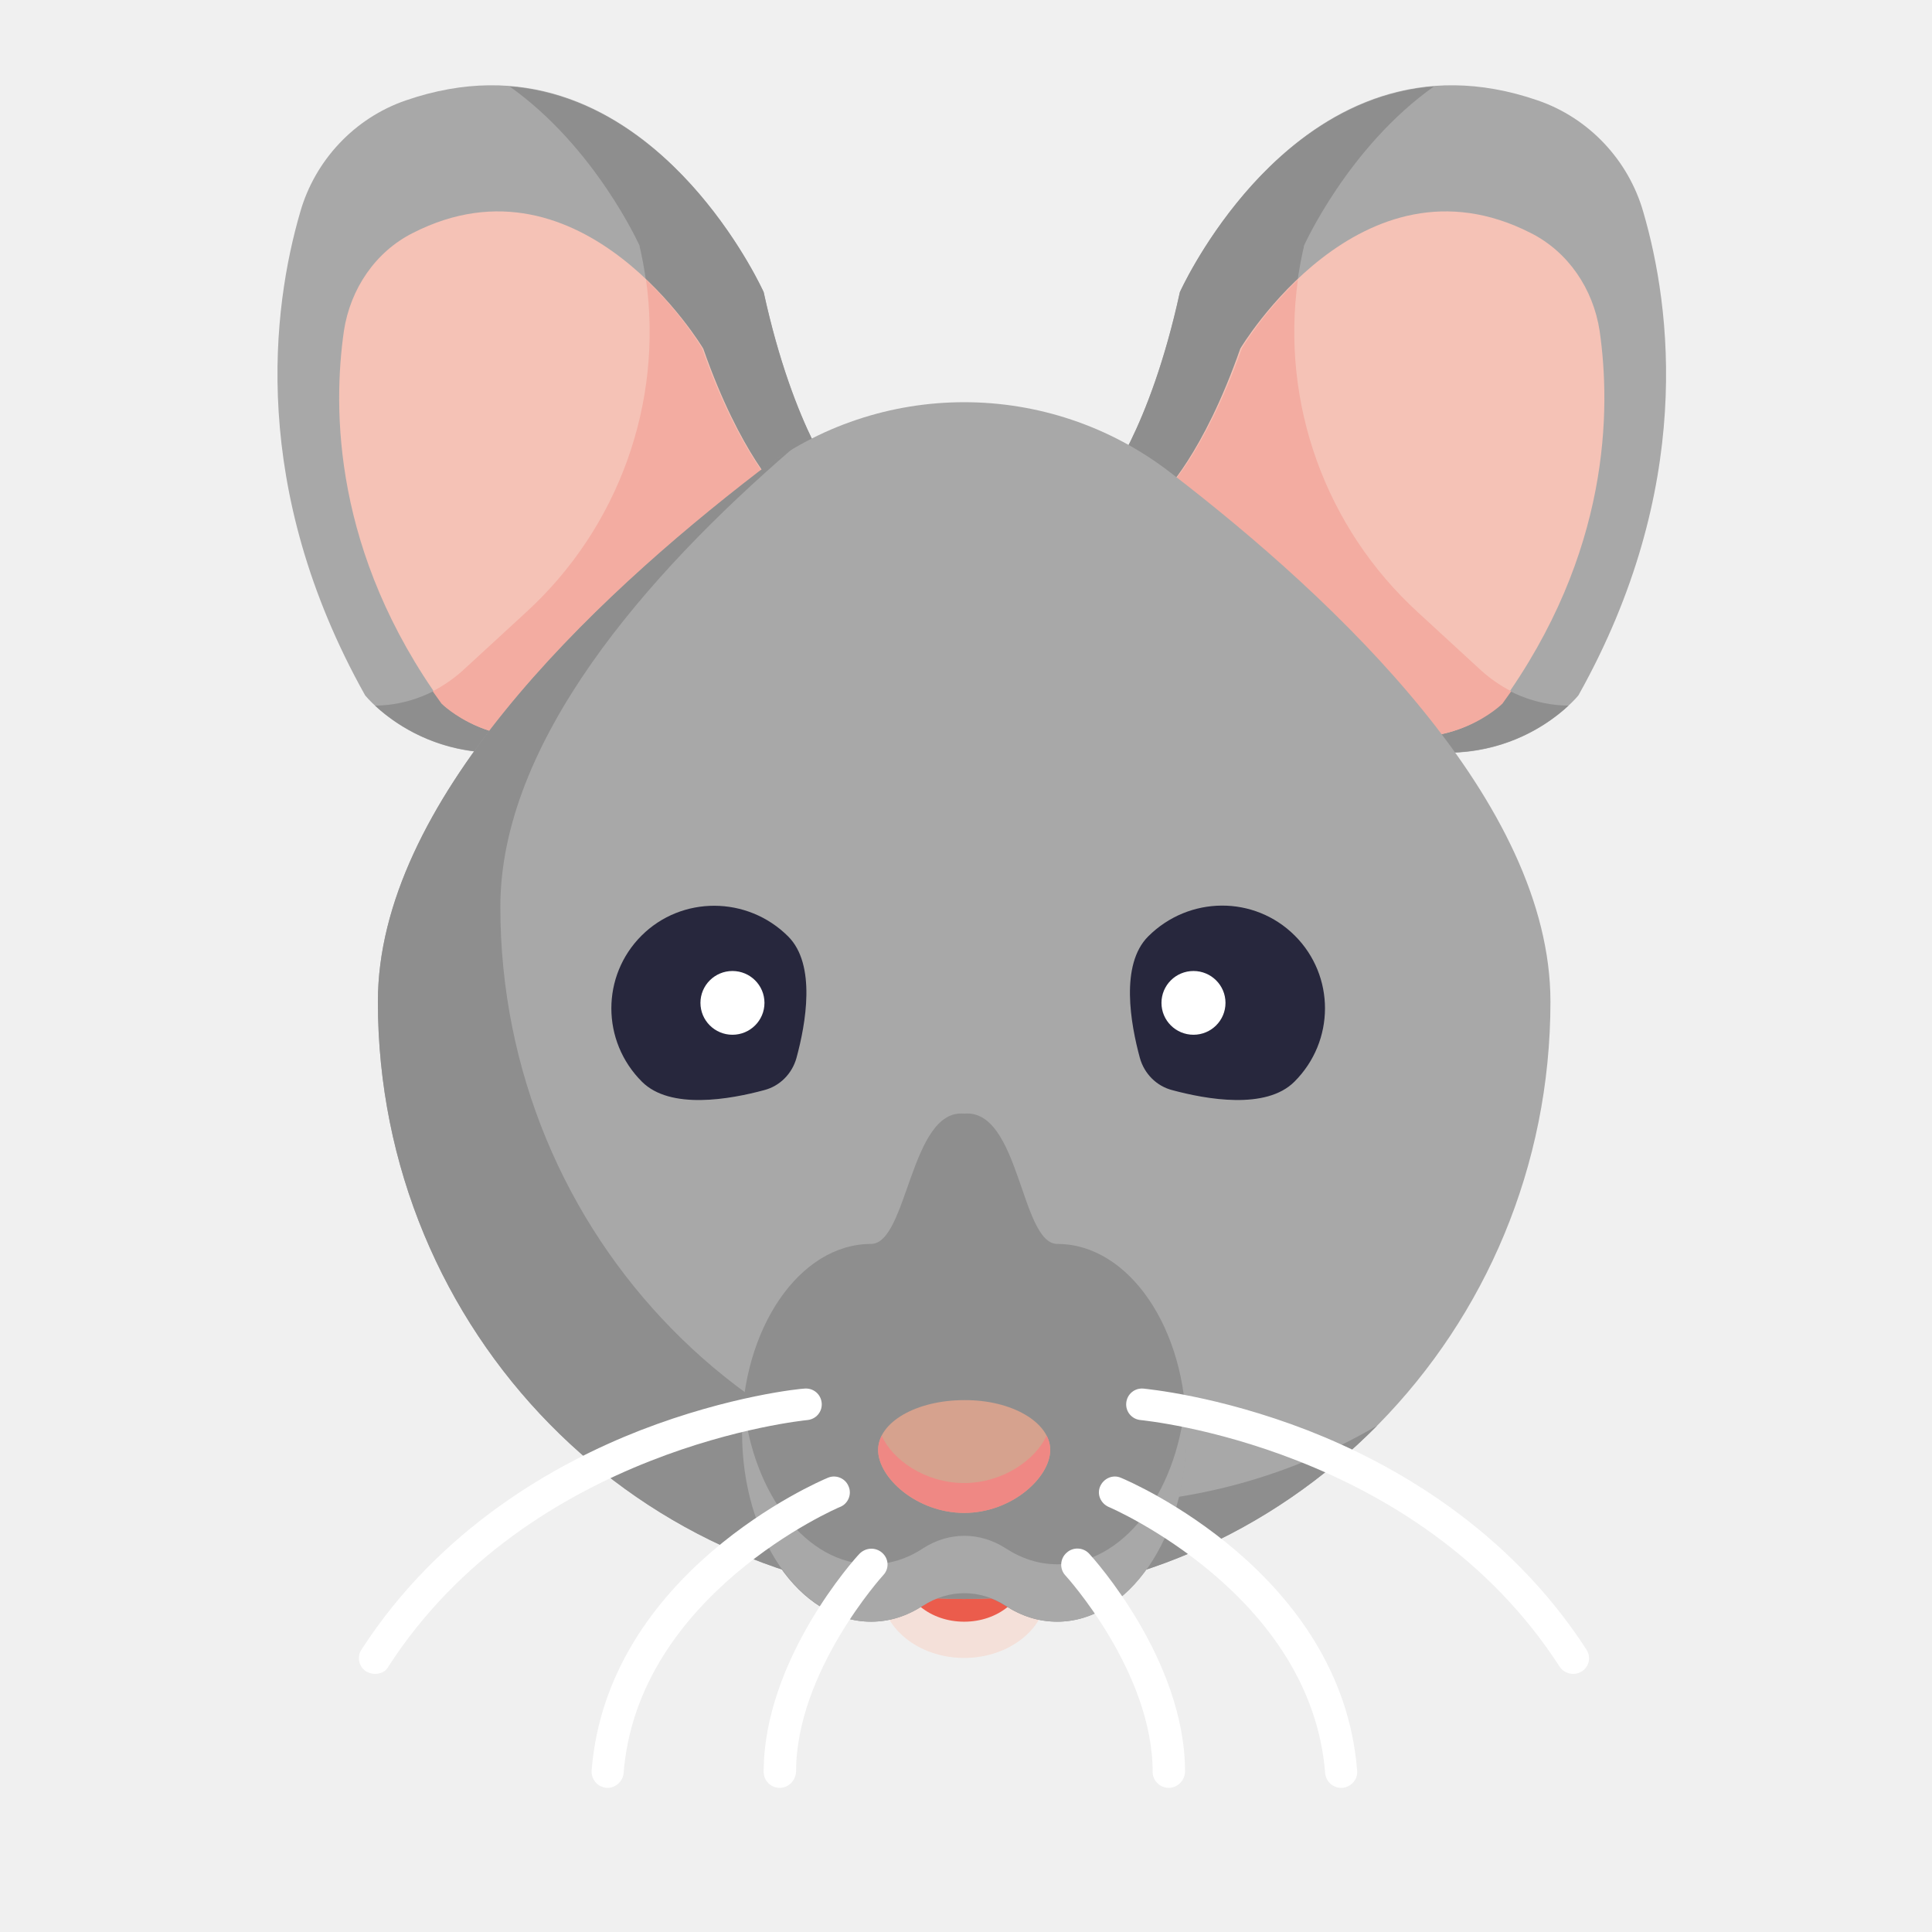
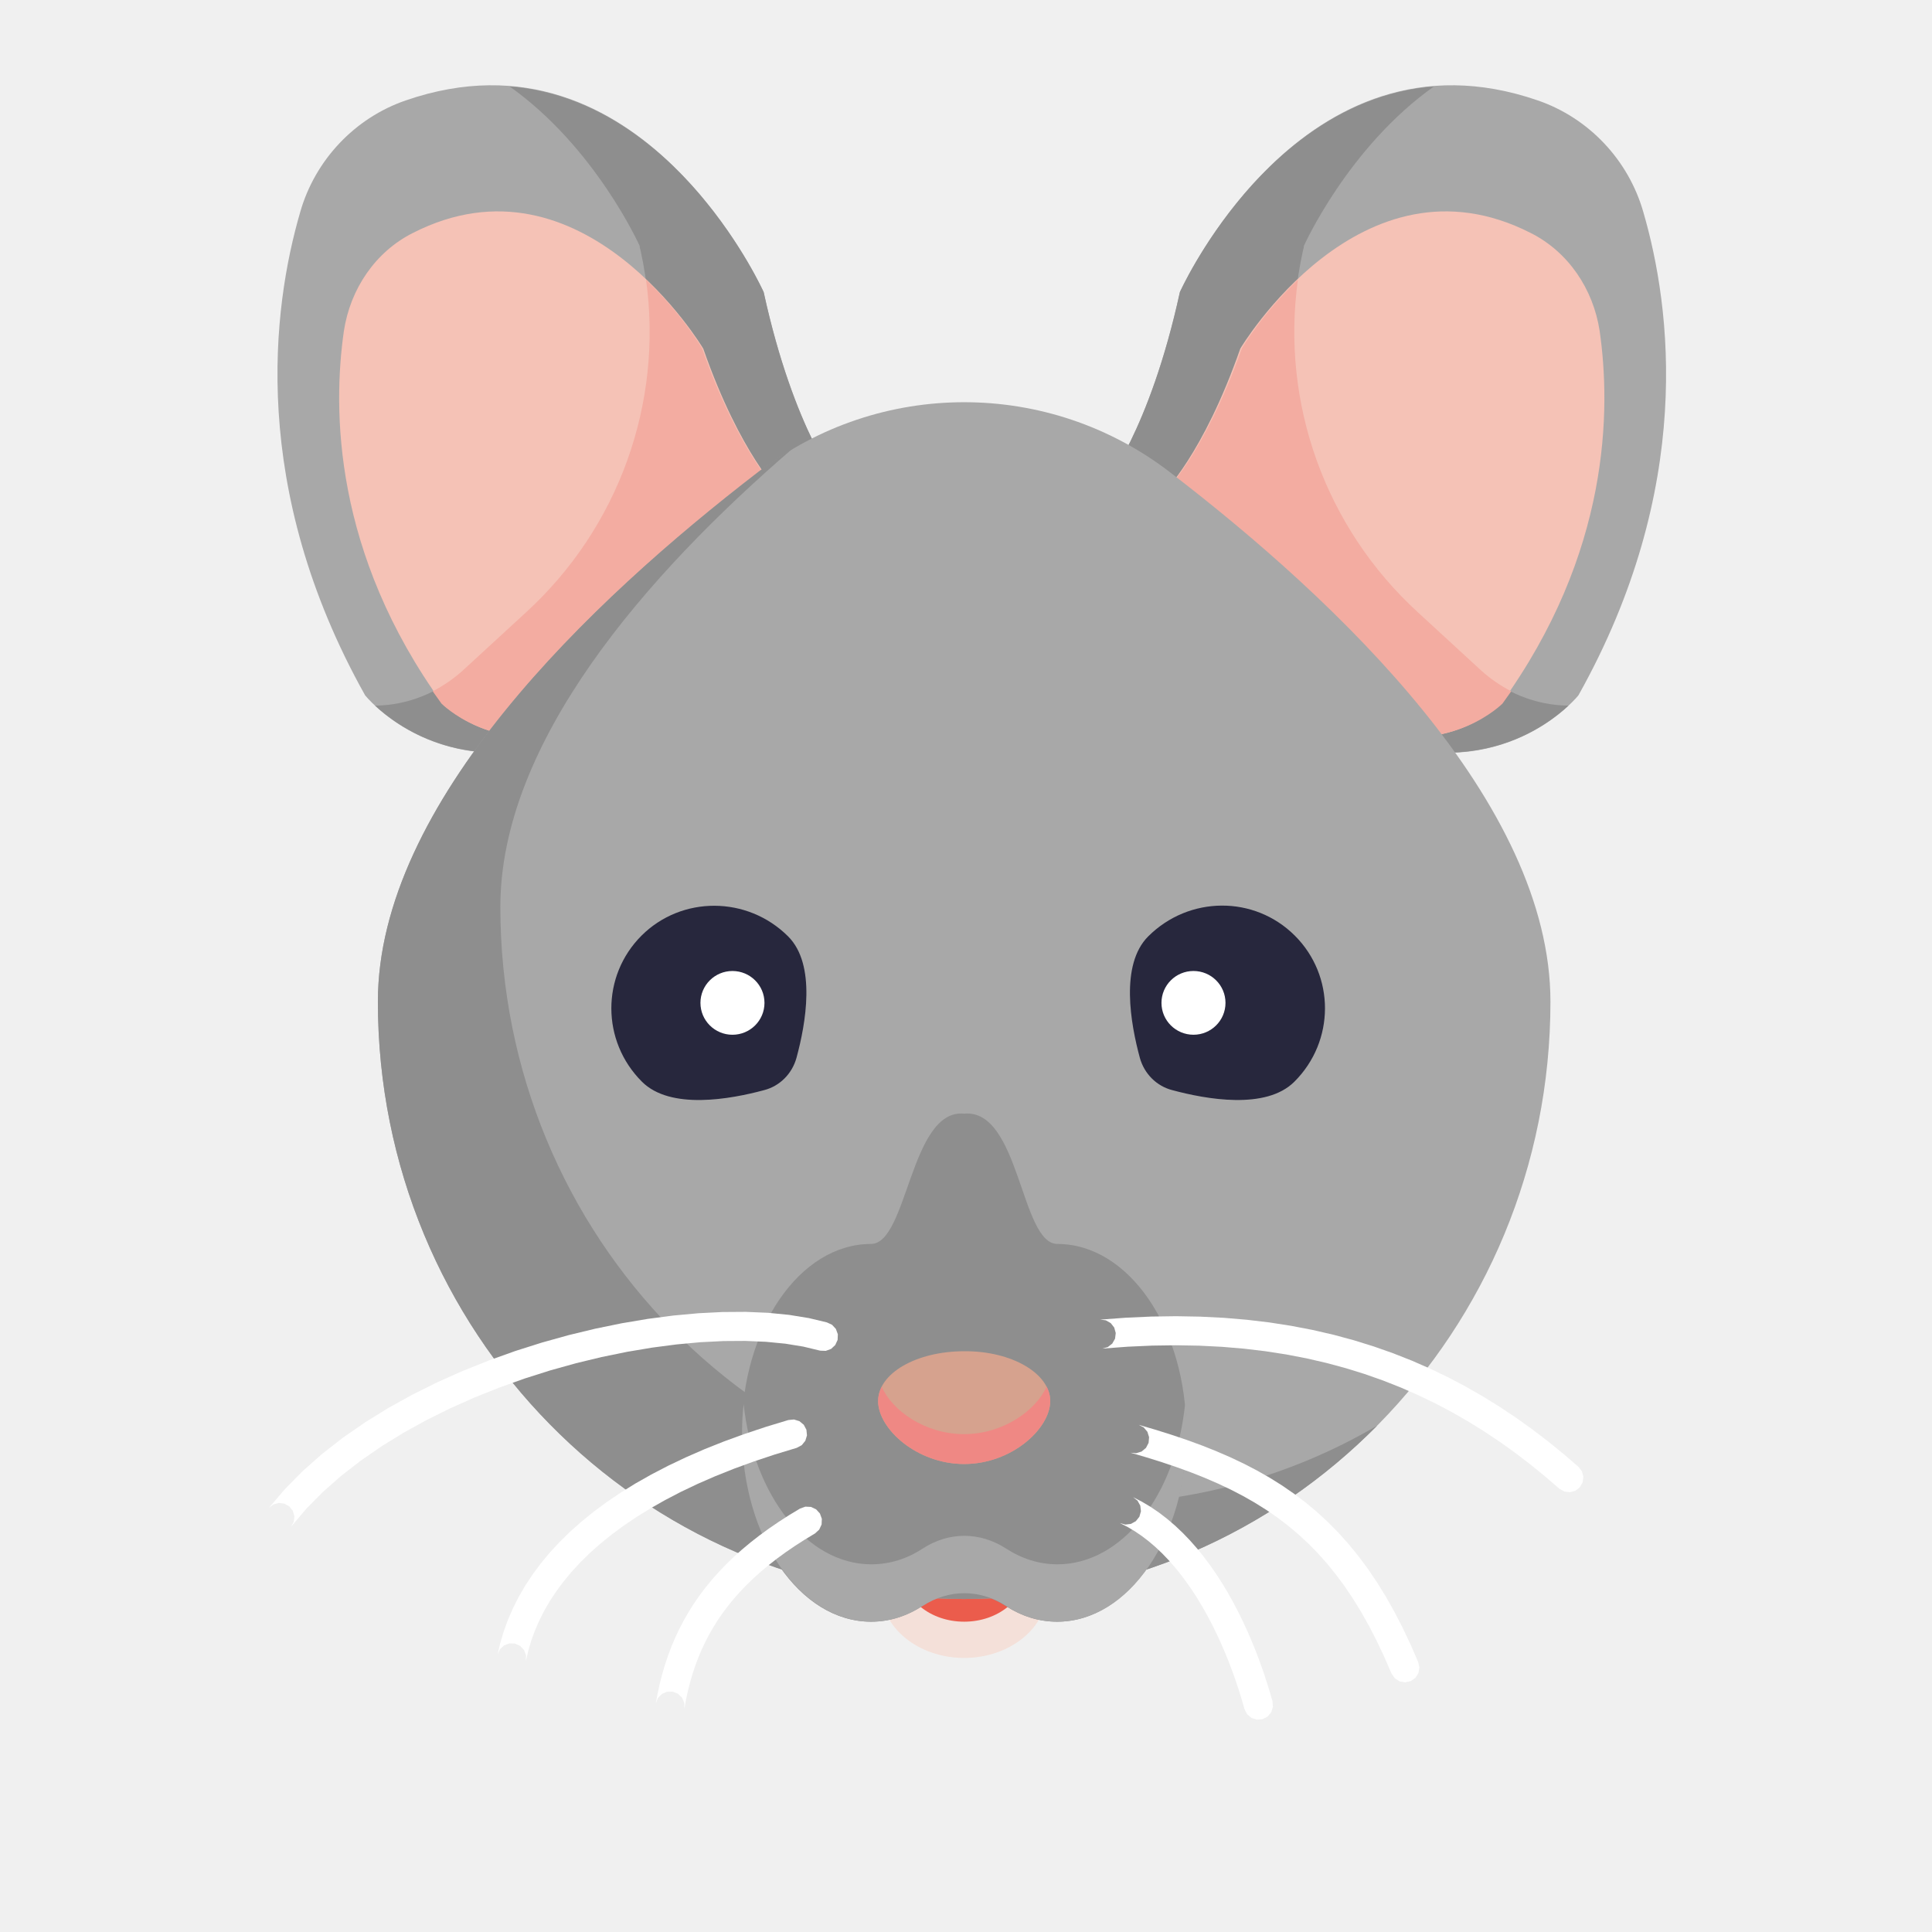
- <svg xmlns="http://www.w3.org/2000/svg" id="Layer_1" viewBox="0 0 160 160">
+ <svg xmlns="http://www.w3.org/2000/svg" viewBox="0 0 160 160">
  <defs>
-     <style>.cls-1{fill:#f4e0d9;}.cls-2{fill:#8e8e8e;}.cls-3{fill:#ef8884;}.cls-4{fill:#fff;}.cls-5{fill:#eb5c4c;}.cls-6{fill:#f5c2b6;}.cls-7{fill:#a8a8a8;}.cls-8{fill:#f3aca1;}.cls-9{fill:#d6a28e;}.cls-10{fill:#27273d;}</style>
+     <style>.s0{fill:#a8a8a8}.s1{fill:#8e8e8e}.s2{fill:#f5c2b6}.s3{fill:#f3aca1}.s4{fill:#f4e0d9}.s5{fill:#eb5c4c}.s6{fill:#d6a28e}.s7{fill:#ef8884}.s8{fill:#27273d}.s9{fill:#ffffff}.s10{fill:#c4c4c4}</style>
  </defs>
-   <g id="Avatars">
-     <g id="Artboard">
-       <g id="Animals">
-         <g id="Animals_9">
-           <path class="cls-7" d="M69.541,40.255s-3.778-4.521-6.297-16.037c0,0-10.108-22.637-29.629-15.905-4.242,1.452-7.523,4.95-8.749,9.24-2.32,7.953-4.242,22.868,5.369,40.027,0,0,5.568,7.029,16.008,4.026l23.299-21.35Z" />
-           <path class="cls-2" d="M69.541,40.255l-23.299,21.317c-8.087,2.343-13.257-1.353-15.179-3.135h.033c2.685-.033,5.27-1.089,7.258-2.904l5.203-4.752c8.319-7.623,11.931-19.106,9.479-30.095-.033-.099-.066-.231-.066-.33,0,0-3.646-8.151-10.771-13.199,13.887,1.089,21.045,17.027,21.045,17.027,2.519,11.55,6.297,16.07,6.297,16.07Z" />
-           <path class="cls-6" d="M64.636,40.849s-3.314-3.168-6.396-11.979c0,0-9.976-16.763-24.061-9.57-3.082,1.551-5.17,4.62-5.7,8.118-.928,6.468-.895,18.347,8.186,30.887,0,0,4.938,4.95,12.528,1.584l15.444-19.04Z" />
-           <path class="cls-8" d="M64.57,40.849l-12.395,15.212-4.839,4.455c-6.595,1.947-10.771-2.244-10.771-2.244-.232-.33-.497-.693-.729-1.023.895-.462,1.757-1.056,2.519-1.749l5.203-4.785c7.689-7.029,11.368-17.357,9.943-27.554,2.983,2.838,4.64,5.676,4.64,5.676,3.115,8.844,6.43,12.012,6.43,12.012Z" />
-           <path class="cls-7" d="M91.415,40.255s3.778-4.521,6.297-16.037c0,0,10.108-22.637,29.629-15.905,4.242,1.452,7.523,4.95,8.749,9.24,2.32,7.953,4.242,22.868-5.369,40.027,0,0-5.568,7.029-16.008,4.026l-23.299-21.35Z" />
-           <path class="cls-2" d="M91.415,40.255l23.299,21.317c8.087,2.343,13.257-1.353,15.179-3.135h-.033c-2.685-.033-5.27-1.089-7.258-2.904l-5.203-4.752c-8.319-7.623-11.931-19.106-9.479-30.095.033-.099.066-.231.066-.33,0,0,3.646-8.151,10.771-13.199-13.887,1.089-21.045,17.027-21.045,17.027-2.519,11.55-6.297,16.07-6.297,16.07Z" />
-           <path class="cls-6" d="M96.32,40.849s3.314-3.168,6.396-11.979c0,0,9.976-16.763,24.061-9.57,3.082,1.551,5.17,4.62,5.7,8.118.928,6.468.895,18.347-8.186,30.887,0,0-4.938,4.95-12.528,1.584l-15.444-19.04Z" />
-           <path class="cls-8" d="M96.386,40.849l12.395,15.212,4.872,4.455c6.595,1.947,10.771-2.244,10.771-2.244.232-.33.497-.693.729-1.023-.895-.462-1.757-1.056-2.519-1.749l-5.203-4.785c-7.689-7.029-11.368-17.357-9.943-27.554-2.983,2.838-4.64,5.676-4.64,5.676-3.148,8.844-6.463,12.012-6.463,12.012Z" />
-           <ellipse class="cls-1" cx="79.848" cy="131.661" rx="6.894" ry="5.643" />
-           <ellipse class="cls-5" cx="79.848" cy="130.177" rx="5.071" ry="4.125" />
-           <path class="cls-7" d="M128.401,82.955c0,27.323-21.741,49.465-48.553,49.465s-48.553-22.142-48.553-49.465c0-16.4,17.532-33.131,31.518-43.855,10.042-7.722,24.028-7.722,34.07,0,13.986,10.725,31.518,27.422,31.518,43.855Z" />
-           <path class="cls-2" d="M114.051,118.065c-8.783,8.877-20.846,14.354-34.203,14.354-26.812,0-48.553-22.142-48.553-49.465,0-16.433,17.532-33.131,31.518-43.888.895-.693,1.823-1.32,2.784-1.881-12.097,10.428-24.161,24.287-24.161,37.915,0,27.323,21.741,49.465,48.553,49.465,8.749,0,16.969-2.343,24.061-6.501Z" />
-           <path class="cls-2" d="M87.57,103.018c-3.049,0-3.115-11.22-7.722-10.791-4.474-.429-4.673,10.791-7.722,10.791-5.899,0-10.705,6.996-10.705,15.641s4.806,15.641,10.705,15.641c1.525,0,2.983-.462,4.275-1.32,2.121-1.386,4.706-1.386,6.86,0,1.326.858,2.751,1.32,4.275,1.32,5.899,0,10.705-6.996,10.705-15.641.033-8.646-4.773-15.641-10.672-15.641Z" />
-           <path class="cls-7" d="M98.275,118.66c0,8.646-4.806,15.641-10.705,15.641-1.525,0-2.983-.462-4.275-1.32-2.154-1.386-4.706-1.386-6.86,0-1.326.858-2.751,1.32-4.275,1.32-5.899,0-10.705-6.996-10.705-15.641,0-.792.033-1.584.133-2.376.795,7.524,5.236,13.265,10.572,13.265,1.525,0,2.983-.462,4.275-1.32,2.154-1.386,4.706-1.386,6.86,0,1.326.858,2.751,1.32,4.275,1.32,5.369,0,9.81-5.742,10.572-13.265.099.792.133,1.584.133,2.376Z" />
-           <path class="cls-9" d="M86.974,120.078c0,2.277-3.182,5.214-7.126,5.214-3.911,0-7.126-2.904-7.126-5.214s3.182-4.125,7.126-4.125c3.944-.033,7.126,1.848,7.126,4.125Z" />
-           <path class="cls-3" d="M86.974,120.079c0,2.277-3.182,5.214-7.126,5.214-3.911,0-7.126-2.904-7.126-5.214,0-.396.099-.792.298-1.188.862,1.98,3.579,3.927,6.827,3.927,3.215,0,5.932-1.947,6.827-3.927.199.363.298.759.298,1.188Z" />
-           <path class="cls-10" d="M65.266,77.544c2.353,2.343,1.458,7.26.696,10.065-.365,1.32-1.392,2.343-2.685,2.673-2.817.759-7.755,1.65-10.108-.693-3.38-3.366-3.38-8.778-.033-12.111,3.314-3.3,8.749-3.3,12.13.066Z" />
-           <path class="cls-10" d="M95.094,77.543c-2.353,2.343-1.458,7.26-.696,10.065.365,1.32,1.392,2.343,2.685,2.673,2.817.759,7.755,1.65,10.108-.693,3.38-3.366,3.38-8.778.033-12.111-3.347-3.333-8.749-3.3-12.13.066Z" />
-           <ellipse class="cls-4" cx="60.659" cy="83.054" rx="2.651" ry="2.64" />
-           <ellipse class="cls-4" cx="98.839" cy="83.054" rx="2.651" ry="2.64" />
-           <path class="cls-4" d="M31.063,138.624c-.232,0-.497-.066-.729-.198-.63-.396-.795-1.221-.398-1.815,6.529-10.098,16.14-15.443,23.067-18.149,7.49-2.904,13.389-3.465,13.621-3.465.729-.066,1.359.462,1.425,1.188.066.726-.464,1.353-1.193,1.419-.265.033-22.967,2.244-34.7,20.426-.199.396-.63.594-1.094.594Z" />
-           <path class="cls-4" d="M50.319,148.061h-.099c-.729-.066-1.259-.693-1.226-1.419,1.293-16.433,18.825-23.957,19.554-24.254.663-.297,1.458.033,1.723.693.298.66-.033,1.452-.696,1.716-.199.066-16.77,7.227-17.93,22.043-.066.693-.663,1.221-1.326,1.221Z" />
-           <path class="cls-4" d="M64.57,148.062h0c-.729,0-1.326-.594-1.326-1.32,0-9.306,7.59-17.72,7.921-18.05.497-.528,1.326-.594,1.889-.099.563.495.597,1.32.099,1.848h0c-.066.066-7.225,7.986-7.225,16.268-.033.759-.63,1.353-1.359,1.353Z" />
-           <path class="cls-4" d="M130.29,138.624c-.431,0-.862-.198-1.127-.594-11.765-18.248-34.468-20.393-34.7-20.426-.729-.066-1.259-.693-1.193-1.419.066-.726.696-1.254,1.425-1.188.232.033,6.131.561,13.621,3.465,6.927,2.706,16.538,8.052,23.067,18.149.398.627.232,1.419-.398,1.815-.199.132-.464.198-.696.198Z" />
-           <path class="cls-4" d="M111.068,148.061c-.696,0-1.259-.528-1.326-1.221-1.16-14.816-17.764-21.977-17.93-22.043-.663-.297-.994-1.056-.696-1.716.298-.66,1.061-.99,1.723-.693.729.297,18.261,7.821,19.554,24.254.066.726-.497,1.353-1.226,1.419h-.099Z" />
-           <path class="cls-4" d="M96.784,148.061c-.729,0-1.326-.594-1.326-1.32,0-8.316-7.159-16.202-7.225-16.268-.497-.528-.464-1.386.099-1.881.53-.495,1.392-.462,1.889.099.331.363,7.921,8.745,7.921,18.05-.033.726-.63,1.32-1.359,1.32h0Z" />
-         </g>
-       </g>
-     </g>
-   </g>
+   <path class="s0" d="M69.542 40.254C69.542 40.254 65.764 35.734 63.245 24.217C63.245 24.217 53.137 1.58 33.616 8.312C29.374 9.764 26.092 13.261 24.866 17.551C22.546 25.504 20.624 40.42 30.235 57.579C30.235 57.579 35.803 64.608 46.243 61.605C46.243 61.605 69.542 40.254 69.542 40.254Z" />
+   <path class="s1" d="M69.541 40.255C69.541 40.255 46.242 61.572 46.242 61.572C38.155 63.915 32.985 60.219 31.063 58.437C31.063 58.437 31.096 58.437 31.096 58.437C33.781 58.404 36.365 57.348 38.354 55.533C38.354 55.533 43.558 50.781 43.558 50.781C51.877 43.158 55.489 31.676 53.036 20.687C53.003 20.588 52.97 20.456 52.97 20.357C52.97 20.357 49.325 12.206 42.199 7.157C56.086 8.246 63.244 24.184 63.244 24.184C65.763 35.734 69.541 40.255 69.541 40.255Z" />
+   <path class="s2" d="M64.636 40.849C64.636 40.849 61.322 37.681 58.24 28.87C58.24 28.87 48.264 12.106 34.179 19.3C31.097 20.851 29.008 23.92 28.478 27.418C27.55 33.886 27.583 45.766 36.664 58.305C36.664 58.305 41.602 63.255 49.192 59.889C49.192 59.889 64.636 40.849 64.636 40.849Z" />
+   <path class="s3" d="M64.57 40.849C64.57 40.849 52.175 56.061 52.175 56.061C52.175 56.061 47.336 60.516 47.336 60.516C40.741 62.463 36.565 58.272 36.565 58.272C36.333 57.942 36.068 57.579 35.836 57.249C36.731 56.787 37.593 56.194 38.355 55.501C38.355 55.501 43.558 50.716 43.558 50.716C51.247 43.687 54.926 33.359 53.501 23.162C56.484 26 58.141 28.838 58.141 28.838C61.256 37.682 64.57 40.849 64.57 40.849Z" />
+   <path class="s0" d="M91.414 40.254C91.414 40.254 95.192 35.734 97.711 24.217C97.711 24.217 107.819 1.58 127.34 8.312C131.582 9.764 134.864 13.261 136.09 17.551C138.41 25.504 140.332 40.42 130.721 57.579C130.721 57.579 125.153 64.608 114.713 61.605C114.713 61.605 91.414 40.254 91.414 40.254Z" />
+   <path class="s1" d="M91.415 40.255C91.415 40.255 114.714 61.572 114.714 61.572C122.801 63.915 127.971 60.219 129.893 58.437C129.893 58.437 129.86 58.437 129.86 58.437C127.175 58.404 124.591 57.348 122.602 55.533C122.602 55.533 117.398 50.781 117.398 50.781C109.079 43.158 105.467 31.676 107.92 20.687C107.953 20.588 107.986 20.456 107.986 20.357C107.986 20.357 111.631 12.206 118.757 7.157C104.87 8.246 97.712 24.184 97.712 24.184C95.193 35.734 91.415 40.255 91.415 40.255Z" />
+   <path class="s2" d="M96.32 40.849C96.32 40.849 99.634 37.681 102.716 28.87C102.716 28.87 112.692 12.106 126.777 19.3C129.859 20.851 131.948 23.92 132.478 27.418C133.406 33.886 133.373 45.766 124.292 58.305C124.292 58.305 119.354 63.255 111.764 59.889C111.764 59.889 96.32 40.849 96.32 40.849Z" />
+   <path class="s3" d="M96.386 40.849C96.386 40.849 108.781 56.061 108.781 56.061C108.781 56.061 113.653 60.516 113.653 60.516C120.248 62.463 124.425 58.272 124.425 58.272C124.657 57.942 124.922 57.579 125.154 57.249C124.259 56.787 123.397 56.194 122.635 55.501C122.635 55.501 117.432 50.716 117.432 50.716C109.743 43.687 106.064 33.359 107.489 23.162C104.506 26 102.849 28.838 102.849 28.838C99.701 37.682 96.386 40.849 96.386 40.849Z" />
+   <path class="s4" d="M72.955 131.661C72.955 128.545 76.041 126.018 79.848 126.018C83.655 126.018 86.742 128.545 86.742 131.661C86.742 134.778 83.655 137.304 79.848 137.304C76.041 137.304 72.955 134.778 72.955 131.661Z" />
+   <path class="s5" d="M74.778 130.176C74.778 127.898 77.048 126.051 79.848 126.051C82.649 126.051 84.919 127.898 84.919 130.176C84.919 132.455 82.649 134.301 79.848 134.301C77.048 134.301 74.778 132.455 74.778 130.176Z" />
+   <path class="s0" d="M128.401 82.956C128.401 110.279 106.66 132.421 79.848 132.421C53.036 132.421 31.295 110.279 31.295 82.956C31.295 66.556 48.827 49.826 62.813 39.101C72.855 31.379 86.841 31.379 96.883 39.101C110.869 49.826 128.401 66.523 128.401 82.956Z" />
+   <path class="s1" d="M114.051 118.066C105.268 126.943 93.204 132.42 79.848 132.42C53.036 132.42 31.295 110.278 31.295 82.955C31.295 66.522 48.827 49.825 62.813 39.067C63.708 38.374 64.636 37.747 65.597 37.186C53.5 47.614 41.437 61.473 41.437 75.101C41.437 102.424 63.178 124.566 89.99 124.566C98.739 124.566 106.959 122.224 114.051 118.066Z" />
+   <path class="s1" d="M87.57 103.019C84.521 103.019 84.455 91.799 79.848 92.228C75.374 91.799 75.175 103.019 72.126 103.019C66.227 103.019 61.421 110.014 61.421 118.66C61.421 127.306 66.227 134.302 72.126 134.302C73.651 134.302 75.109 133.84 76.402 132.982C78.523 131.596 81.108 131.596 83.262 132.982C84.588 133.84 86.012 134.302 87.537 134.302C93.436 134.302 98.242 127.306 98.242 118.66C98.275 110.014 93.469 103.019 87.57 103.019Z" />
+   <path class="s0" d="M98.275 118.66C98.275 127.306 93.47 134.302 87.571 134.302C86.046 134.302 84.588 133.84 83.295 132.982C81.141 131.596 78.589 131.596 76.435 132.982C75.109 133.84 73.684 134.302 72.159 134.302C66.26 134.302 61.455 127.306 61.455 118.66C61.455 117.868 61.488 117.076 61.587 116.284C62.382 123.808 66.823 129.55 72.159 129.55C73.684 129.55 75.142 129.088 76.435 128.23C78.589 126.844 81.141 126.844 83.295 128.23C84.621 129.088 86.046 129.55 87.571 129.55C92.94 129.55 97.381 123.808 98.143 116.284C98.242 117.076 98.275 117.868 98.275 118.66Z" />
+   <path class="s6" d="M86.974 116.029C86.974 118.306 83.792 121.243 79.848 121.243C75.937 121.243 72.722 118.339 72.722 116.029C72.722 113.719 75.904 111.904 79.848 111.904C83.792 111.871 86.974 113.752 86.974 116.029Z" />
+   <path class="s7" d="M86.974 116.029C86.974 118.306 83.792 121.243 79.848 121.243C75.937 121.243 72.722 118.339 72.722 116.029C72.722 115.633 72.822 115.237 73.021 114.841C73.883 116.821 76.6 118.768 79.848 118.768C83.063 118.768 85.78 116.821 86.675 114.841C86.874 115.204 86.974 115.6 86.974 116.029Z" />
+   <path class="s8" d="M65.265 77.544C67.618 79.887 66.723 84.803 65.961 87.608C65.596 88.928 64.57 89.951 63.277 90.281C60.46 91.04 55.522 91.931 53.169 89.588C49.789 86.222 49.788 80.811 53.135 77.478C56.449 74.178 61.885 74.178 65.265 77.544Z" />
+   <path class="s9" d="M58.008 83.054C58.008 81.596 59.195 80.414 60.659 80.414C62.124 80.414 63.311 81.596 63.311 83.054C63.311 84.512 62.124 85.694 60.659 85.694C59.195 85.694 58.008 84.512 58.008 83.054Z" />
+   <path class="s8" d="M95.094 77.543C92.741 79.886 93.636 84.802 94.398 87.607C94.763 88.927 95.789 89.95 97.082 90.28C99.899 91.039 104.837 91.93 107.19 89.587C110.57 86.221 110.571 80.81 107.224 77.477C103.877 74.144 98.474 74.177 95.094 77.543Z" />
+   <path class="s9" d="M96.188 83.053C96.188 81.595 97.375 80.413 98.839 80.413C100.303 80.413 101.49 81.595 101.49 83.053C101.49 84.511 100.303 85.693 98.839 85.693C97.375 85.693 96.188 84.511 96.188 83.053Z" />
+   <path class="s9" d="M91.291 111.685 L93.395 111.528 L95.427 111.437 L97.404 111.409 L99.328 111.443 L101.201 111.538 L103.024 111.691 L104.799 111.903 L106.527 112.171 L108.21 112.495 L109.85 112.874 L111.448 113.305 L113.005 113.788 L114.524 114.323 L116.006 114.907 L117.452 115.541 L118.865 116.222 L120.245 116.95 L121.595 117.725 L122.916 118.544 L124.209 119.407 L125.475 120.313 L126.717 121.262 L127.935 122.252 L129.144 123.292 L129.552 123.523 L130.018 123.58 L130.47 123.455 L130.84 123.166 L131.071 122.757 L131.128 122.291 L131.003 121.839 L130.714 121.469 L129.479 120.406 L128.206 119.372 L126.906 118.379 L125.577 117.428 L124.218 116.521 L122.828 115.658 L121.405 114.842 L119.949 114.074 L118.457 113.355 L116.93 112.686 L115.365 112.069 L113.761 111.504 L112.118 110.994 L110.434 110.539 L108.708 110.141 L106.939 109.801 L105.126 109.519 L103.267 109.298 L101.362 109.137 L99.409 109.039 L97.407 109.003 L95.355 109.032 L93.252 109.126 L91.112 109.285 L91.578 109.342 L91.987 109.574 L92.276 109.943 L92.401 110.396 L92.344 110.862 L92.113 111.27 L91.743 111.559Z" />
+   <path class="s9" d="M93.63 120.308 L94.956 120.696 L96.227 121.094 L97.452 121.507 L98.633 121.937 L99.771 122.388 L100.867 122.862 L101.923 123.361 L102.939 123.888 L103.918 124.446 L104.861 125.037 L105.77 125.664 L106.647 126.33 L107.494 127.039 L108.312 127.793 L109.103 128.596 L109.869 129.451 L110.61 130.362 L111.33 131.332 L112.028 132.365 L112.706 133.464 L113.365 134.633 L114.005 135.873 L114.628 137.19 L115.242 138.601 L115.51 138.987 L115.904 139.241 L116.366 139.324 L116.825 139.225 L117.211 138.957 L117.465 138.562 L117.548 138.101 L117.448 137.642 L116.82 136.196 L116.162 134.808 L115.483 133.491 L114.779 132.242 L114.05 131.06 L113.294 129.942 L112.511 128.886 L111.699 127.889 L110.857 126.949 L109.985 126.064 L109.082 125.231 L108.148 124.449 L107.182 123.715 L106.183 123.026 L105.152 122.38 L104.088 121.774 L102.99 121.205 L101.858 120.67 L100.691 120.165 L99.488 119.688 L98.248 119.236 L96.97 118.806 L95.653 118.393 L94.305 117.999 L94.721 118.216 L95.023 118.576 L95.163 119.024 L95.122 119.491 L94.905 119.907 L94.545 120.209 L94.097 120.35Z" />
+   <path class="s9" d="M92.741 126.13 L93.391 126.462 L93.99 126.819 L94.576 127.218 L95.147 127.656 L95.703 128.132 L96.244 128.645 L96.77 129.192 L97.28 129.771 L97.774 130.38 L98.251 131.017 L98.712 131.68 L99.155 132.366 L99.581 133.072 L99.989 133.798 L100.379 134.539 L100.751 135.295 L101.105 136.061 L101.44 136.837 L101.758 137.619 L102.056 138.405 L102.337 139.193 L102.598 139.98 L102.841 140.764 L103.068 141.553 L103.284 141.97 L103.643 142.273 L104.09 142.415 L104.558 142.376 L104.975 142.16 L105.277 141.801 L105.42 141.354 L105.38 140.886 L105.146 140.074 L104.889 139.244 L104.612 138.41 L104.314 137.575 L103.997 136.74 L103.659 135.907 L103.301 135.079 L102.923 134.259 L102.523 133.448 L102.102 132.648 L101.66 131.862 L101.196 131.092 L100.711 130.34 L100.203 129.609 L99.672 128.901 L99.118 128.218 L98.541 127.562 L97.939 126.937 L97.313 126.344 L96.662 125.787 L95.986 125.268 L95.284 124.79 L94.555 124.357 L93.837 123.988 L94.205 124.28 L94.434 124.69 L94.488 125.156 L94.36 125.607 L94.068 125.975 L93.658 126.204 L93.192 126.258Z" />
+   <path class="s9" d="M66.251 124.935 L65.364 125.47 L64.502 126.024 L63.68 126.586 L62.896 127.159 L62.149 127.742 L61.439 128.336 L60.765 128.941 L60.127 129.558 L59.524 130.186 L58.956 130.826 L58.422 131.479 L57.922 132.144 L57.454 132.821 L57.02 133.51 L56.617 134.212 L56.245 134.927 L55.905 135.653 L55.594 136.392 L55.312 137.143 L55.058 137.906 L54.832 138.681 L54.632 139.468 L54.458 140.267 L54.311 141.061 L54.485 140.625 L54.812 140.288 L55.243 140.103 L55.713 140.096 L56.149 140.27 L56.485 140.597 L56.671 141.028 L56.677 141.498 L56.817 140.742 L56.974 140.02 L57.153 139.314 L57.355 138.622 L57.58 137.945 L57.829 137.281 L58.103 136.631 L58.402 135.993 L58.728 135.366 L59.081 134.751 L59.462 134.146 L59.873 133.551 L60.314 132.965 L60.787 132.387 L61.292 131.818 L61.831 131.256 L62.405 130.702 L63.014 130.154 L63.661 129.614 L64.345 129.079 L65.068 128.551 L65.832 128.029 L66.635 127.513 L67.495 126.994 L67.841 126.678 L68.041 126.253 L68.062 125.784 L67.903 125.342 L67.586 124.996 L67.161 124.796 L66.692 124.775Z" />
+   <path class="s9" d="M65.284 117.602 L63.432 118.164 L61.649 118.757 L59.948 119.377 L58.328 120.023 L56.788 120.695 L55.326 121.391 L53.942 122.11 L52.633 122.851 L51.4 123.615 L50.24 124.399 L49.152 125.204 L48.136 126.028 L47.191 126.871 L46.315 127.731 L45.508 128.607 L44.769 129.5 L44.097 130.406 L43.491 131.326 L42.951 132.258 L42.475 133.201 L42.063 134.153 L41.714 135.112 L41.427 136.077 L41.207 137.012 L41.401 136.584 L41.744 136.264 L42.184 136.099 L42.653 136.114 L43.08 136.308 L43.401 136.651 L43.566 137.09 L43.55 137.559 L43.752 136.695 L43.998 135.867 L44.298 135.043 L44.654 134.222 L45.066 133.405 L45.537 132.593 L46.068 131.786 L46.662 130.985 L47.32 130.191 L48.043 129.405 L48.834 128.628 L49.694 127.862 L50.625 127.107 L51.629 126.364 L52.706 125.635 L53.859 124.922 L55.089 124.225 L56.397 123.545 L57.785 122.885 L59.254 122.244 L60.806 121.625 L62.44 121.029 L64.16 120.457 L65.982 119.905 L66.396 119.684 L66.693 119.321 L66.83 118.872 L66.784 118.405 L66.563 117.991 L66.2 117.693 L65.751 117.556Z" />
+   <path class="s9" d="M68.479 109.515 L66.999 109.161 L65.355 108.893 L63.606 108.721 L61.762 108.643 L59.834 108.656 L57.832 108.757 L55.767 108.947 L53.65 109.224 L51.492 109.587 L49.306 110.035 L47.102 110.567 L44.893 111.182 L42.689 111.88 L40.504 112.661 L38.347 113.523 L36.232 114.466 L34.17 115.49 L32.173 116.595 L30.253 117.781 L28.421 119.047 L26.691 120.394 L25.074 121.823 L23.583 123.334 L22.262 124.89 L22.63 124.598 L23.081 124.469 L23.547 124.523 L23.957 124.751 L24.249 125.118 L24.378 125.57 L24.325 126.036 L24.097 126.446 L25.357 124.959 L26.727 123.571 L28.227 122.246 L29.845 120.987 L31.569 119.795 L33.387 118.672 L35.288 117.621 L37.257 116.643 L39.284 115.739 L41.355 114.911 L43.457 114.161 L45.579 113.488 L47.708 112.895 L49.83 112.383 L51.934 111.952 L54.006 111.604 L56.034 111.339 L58.004 111.157 L59.904 111.061 L61.721 111.049 L63.439 111.122 L65.046 111.279 L66.527 111.52 L67.917 111.855 L68.386 111.873 L68.827 111.711 L69.171 111.392 L69.368 110.966 L69.386 110.497 L69.224 110.057 L68.905 109.712Z" />
+   <path class="s9" d="M79.76 123.527C79.76 123.527 79.76 123.527 79.76 123.527C79.76 123.527 79.76 123.527 79.76 123.527C79.76 123.527 79.76 123.527 79.76 123.527C79.76 123.527 79.76 123.527 79.76 123.527C79.76 123.527 79.76 123.527 79.76 123.527C79.76 123.527 79.76 123.527 79.76 123.527C79.76 123.527 79.76 123.527 79.76 123.527Z" />
+   <path class="s10" d="M103.44 92.339C103.44 92.339 103.44 92.339 103.44 92.339C103.44 92.339 103.44 92.339 103.44 92.339C103.44 92.339 103.44 92.339 103.44 92.339C103.44 92.339 103.44 92.339 103.44 92.339Z" />
+   <path class="s10" d="M57.409 92.339C57.409 92.339 57.409 92.339 57.409 92.339C57.409 92.339 57.409 92.339 57.409 92.339C57.409 92.339 57.409 92.339 57.409 92.339C57.409 92.339 57.409 92.339 57.409 92.339Z" />
</svg>
